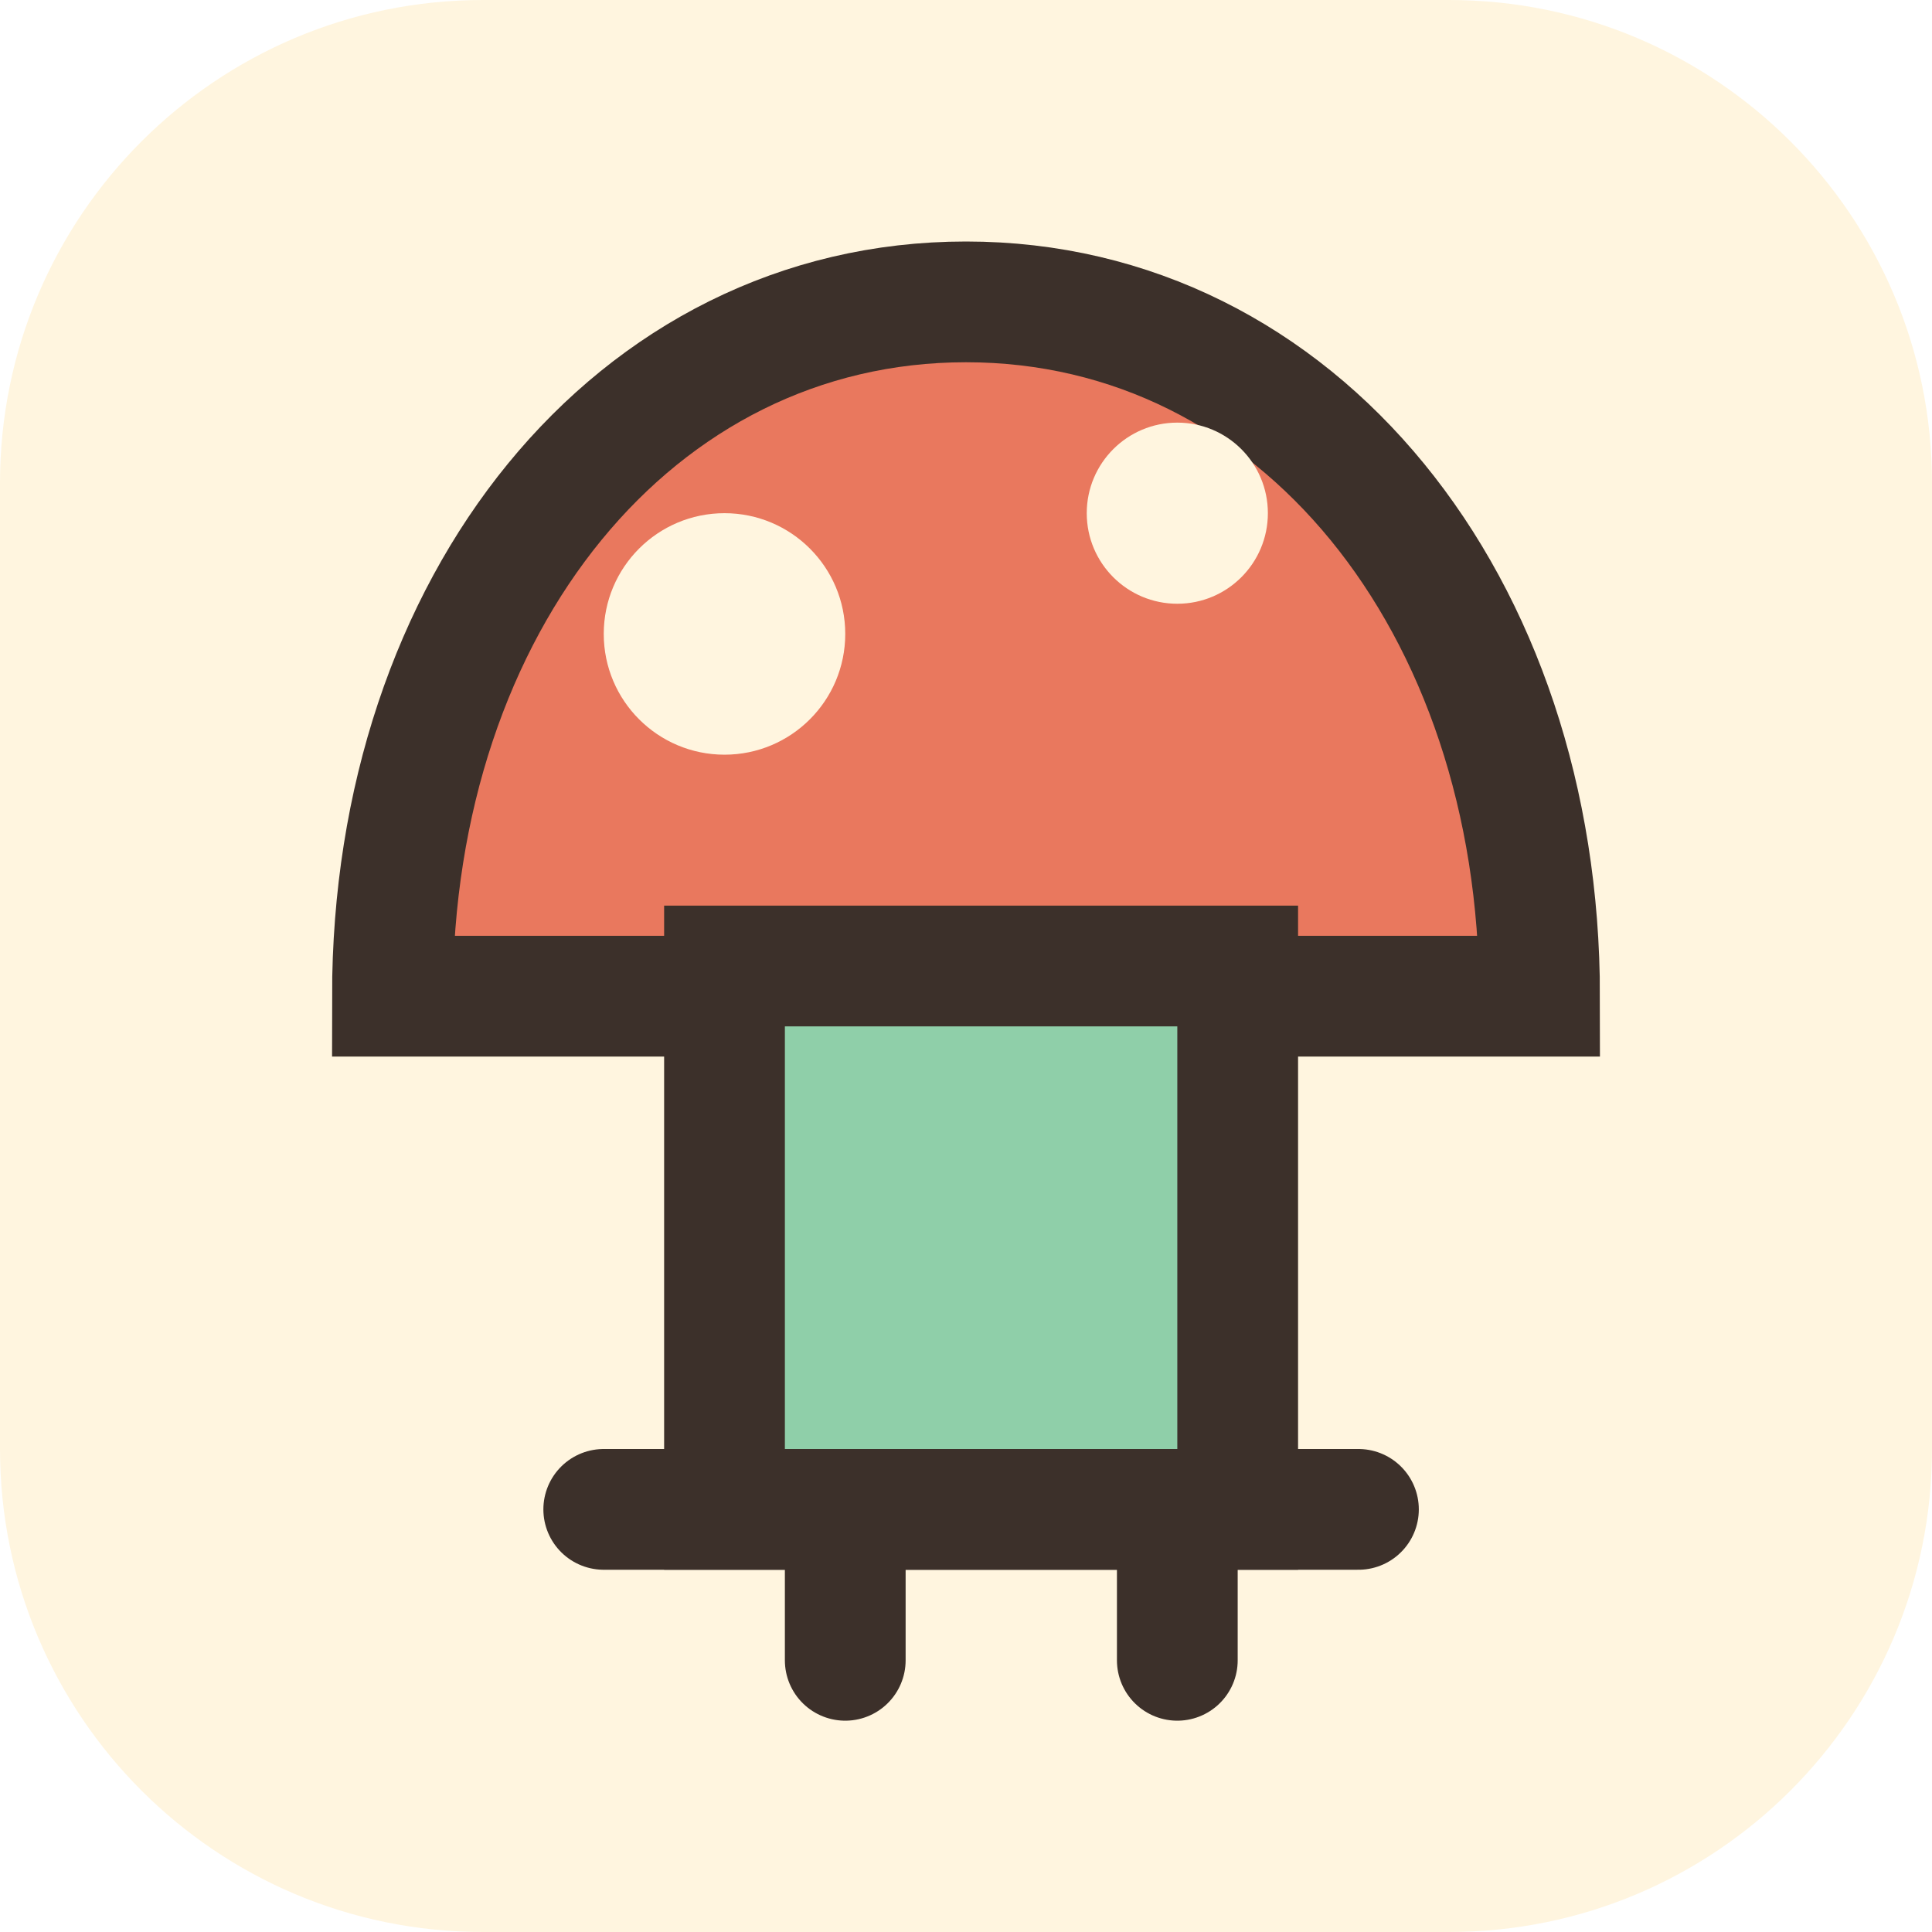
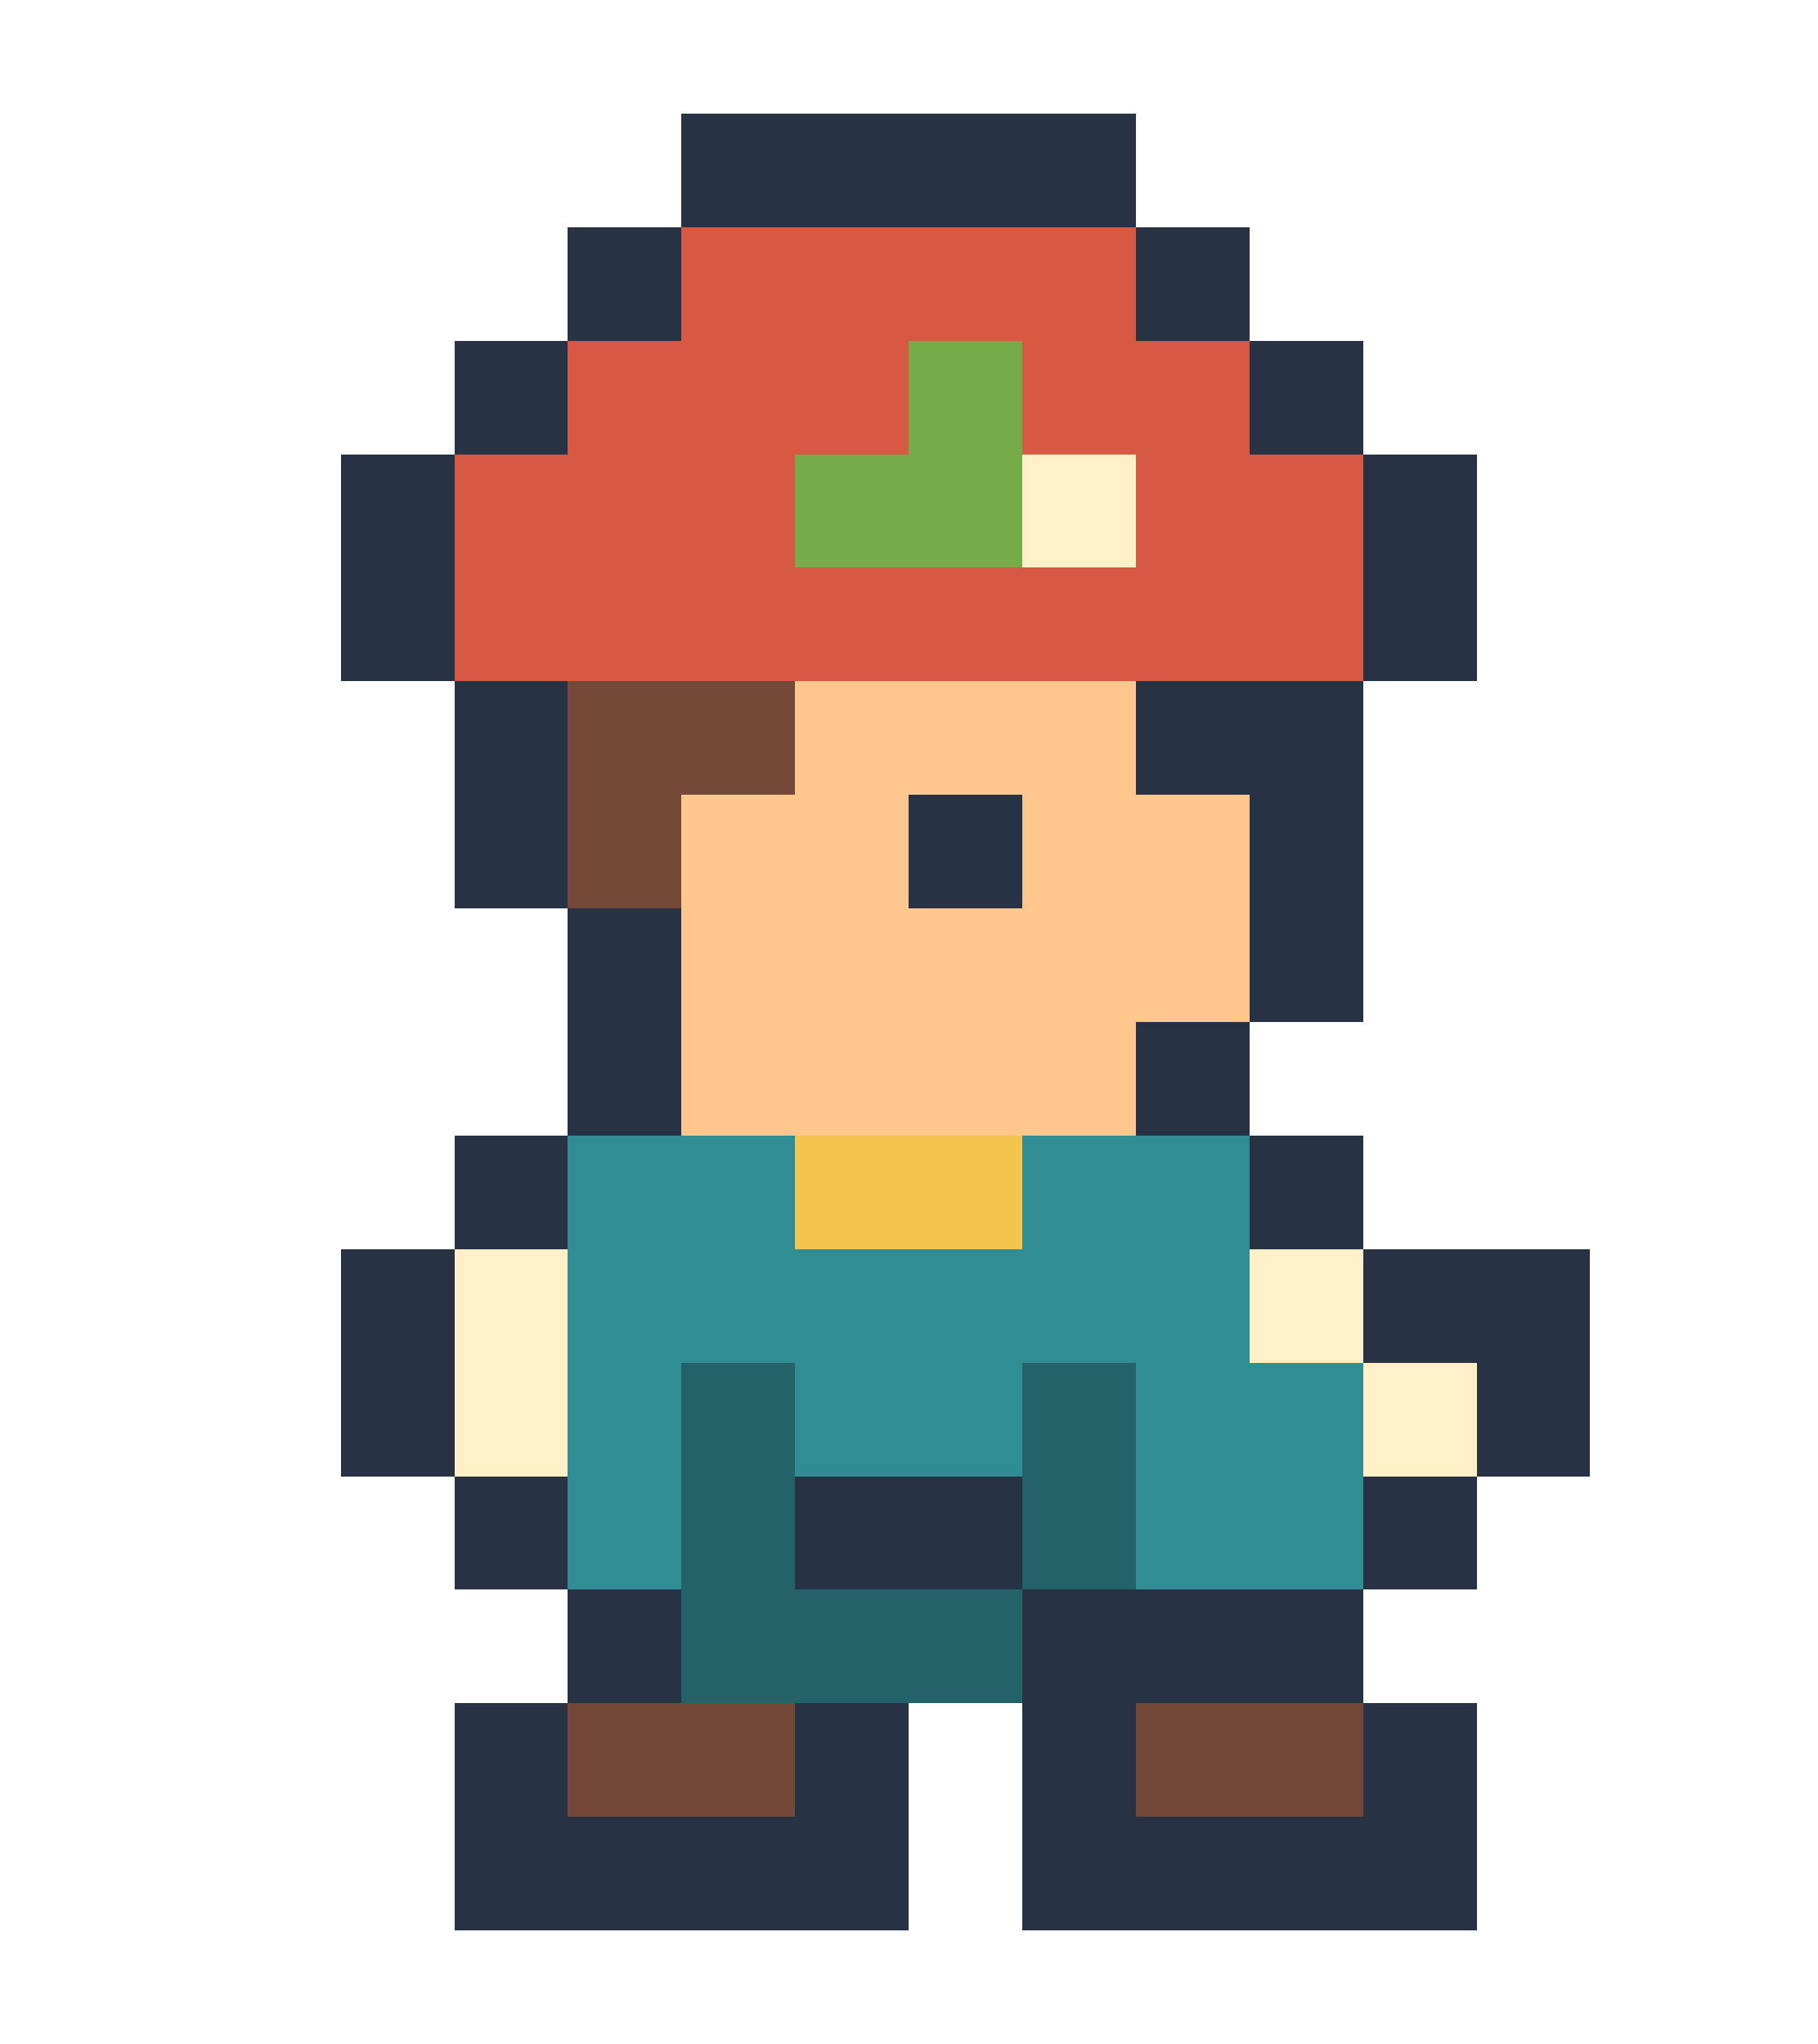
- <svg xmlns="http://www.w3.org/2000/svg" viewBox="0 0 64 64">
-   <rect width="64" height="64" rx="16" fill="#fff5df" />
-   <path d="M13 33c0-13 8-23 19-23s19 10 19 23H13Z" fill="#e9785e" stroke="#3c302a" stroke-width="4" />
-   <circle cx="24" cy="21" r="4" fill="#fff5df" />
-   <circle cx="39" cy="17" r="3" fill="#fff5df" />
-   <path d="M24 32h17v18H24z" fill="#8fcfa9" stroke="#3c302a" stroke-width="4" />
-   <path d="M20 50h25M28 50v5M39 50v5" stroke="#3c302a" stroke-width="4" stroke-linecap="round" />
+ <svg xmlns="http://www.w3.org/2000/svg" viewBox="0 0 16 18" shape-rendering="crispEdges">
+   <rect x="6" y="1" width="1" height="1" fill="#273245" />
+   <rect x="7" y="1" width="1" height="1" fill="#273245" />
+   <rect x="8" y="1" width="1" height="1" fill="#273245" />
+   <rect x="9" y="1" width="1" height="1" fill="#273245" />
+   <rect x="5" y="2" width="1" height="1" fill="#273245" />
+   <rect x="6" y="2" width="1" height="1" fill="#d75843" />
+   <rect x="7" y="2" width="1" height="1" fill="#d75843" />
+   <rect x="8" y="2" width="1" height="1" fill="#d75843" />
+   <rect x="9" y="2" width="1" height="1" fill="#d75843" />
+   <rect x="10" y="2" width="1" height="1" fill="#273245" />
+   <rect x="4" y="3" width="1" height="1" fill="#273245" />
+   <rect x="5" y="3" width="1" height="1" fill="#d75843" />
+   <rect x="6" y="3" width="1" height="1" fill="#d75843" />
+   <rect x="7" y="3" width="1" height="1" fill="#d75843" />
+   <rect x="8" y="3" width="1" height="1" fill="#76ac48" />
+   <rect x="9" y="3" width="1" height="1" fill="#d75843" />
+   <rect x="10" y="3" width="1" height="1" fill="#d75843" />
+   <rect x="11" y="3" width="1" height="1" fill="#273245" />
+   <rect x="3" y="4" width="1" height="1" fill="#273245" />
+   <rect x="4" y="4" width="1" height="1" fill="#d75843" />
+   <rect x="5" y="4" width="1" height="1" fill="#d75843" />
+   <rect x="6" y="4" width="1" height="1" fill="#d75843" />
+   <rect x="7" y="4" width="1" height="1" fill="#76ac48" />
+   <rect x="8" y="4" width="1" height="1" fill="#76ac48" />
+   <rect x="9" y="4" width="1" height="1" fill="#fff0c7" />
+   <rect x="10" y="4" width="1" height="1" fill="#d75843" />
+   <rect x="11" y="4" width="1" height="1" fill="#d75843" />
+   <rect x="12" y="4" width="1" height="1" fill="#273245" />
+   <rect x="3" y="5" width="1" height="1" fill="#273245" />
+   <rect x="4" y="5" width="1" height="1" fill="#d75843" />
+   <rect x="5" y="5" width="1" height="1" fill="#d75843" />
+   <rect x="6" y="5" width="1" height="1" fill="#d75843" />
+   <rect x="7" y="5" width="1" height="1" fill="#d75843" />
+   <rect x="8" y="5" width="1" height="1" fill="#d75843" />
+   <rect x="9" y="5" width="1" height="1" fill="#d75843" />
+   <rect x="10" y="5" width="1" height="1" fill="#d75843" />
+   <rect x="11" y="5" width="1" height="1" fill="#d75843" />
+   <rect x="12" y="5" width="1" height="1" fill="#273245" />
+   <rect x="4" y="6" width="1" height="1" fill="#273245" />
+   <rect x="5" y="6" width="1" height="1" fill="#754938" />
+   <rect x="6" y="6" width="1" height="1" fill="#754938" />
+   <rect x="7" y="6" width="1" height="1" fill="#ffc68e" />
+   <rect x="8" y="6" width="1" height="1" fill="#ffc68e" />
+   <rect x="9" y="6" width="1" height="1" fill="#ffc68e" />
+   <rect x="10" y="6" width="1" height="1" fill="#273245" />
+   <rect x="11" y="6" width="1" height="1" fill="#273245" />
+   <rect x="4" y="7" width="1" height="1" fill="#273245" />
+   <rect x="5" y="7" width="1" height="1" fill="#754938" />
+   <rect x="6" y="7" width="1" height="1" fill="#ffc68e" />
+   <rect x="7" y="7" width="1" height="1" fill="#ffc68e" />
+   <rect x="8" y="7" width="1" height="1" fill="#273245" />
+   <rect x="9" y="7" width="1" height="1" fill="#ffc68e" />
+   <rect x="10" y="7" width="1" height="1" fill="#ffc68e" />
+   <rect x="11" y="7" width="1" height="1" fill="#273245" />
+   <rect x="5" y="8" width="1" height="1" fill="#273245" />
+   <rect x="6" y="8" width="1" height="1" fill="#ffc68e" />
+   <rect x="7" y="8" width="1" height="1" fill="#ffc68e" />
+   <rect x="8" y="8" width="1" height="1" fill="#ffc68e" />
+   <rect x="9" y="8" width="1" height="1" fill="#ffc68e" />
+   <rect x="10" y="8" width="1" height="1" fill="#ffc68e" />
+   <rect x="11" y="8" width="1" height="1" fill="#273245" />
+   <rect x="5" y="9" width="1" height="1" fill="#273245" />
+   <rect x="6" y="9" width="1" height="1" fill="#ffc68e" />
+   <rect x="7" y="9" width="1" height="1" fill="#ffc68e" />
+   <rect x="8" y="9" width="1" height="1" fill="#ffc68e" />
+   <rect x="9" y="9" width="1" height="1" fill="#ffc68e" />
+   <rect x="10" y="9" width="1" height="1" fill="#273245" />
+   <rect x="4" y="10" width="1" height="1" fill="#273245" />
+   <rect x="5" y="10" width="1" height="1" fill="#318d94" />
+   <rect x="6" y="10" width="1" height="1" fill="#318d94" />
+   <rect x="7" y="10" width="1" height="1" fill="#f3c54f" />
+   <rect x="8" y="10" width="1" height="1" fill="#f3c54f" />
+   <rect x="9" y="10" width="1" height="1" fill="#318d94" />
+   <rect x="10" y="10" width="1" height="1" fill="#318d94" />
+   <rect x="11" y="10" width="1" height="1" fill="#273245" />
+   <rect x="3" y="11" width="1" height="1" fill="#273245" />
+   <rect x="4" y="11" width="1" height="1" fill="#fff0c7" />
+   <rect x="5" y="11" width="1" height="1" fill="#318d94" />
+   <rect x="6" y="11" width="1" height="1" fill="#318d94" />
+   <rect x="7" y="11" width="1" height="1" fill="#318d94" />
+   <rect x="8" y="11" width="1" height="1" fill="#318d94" />
+   <rect x="9" y="11" width="1" height="1" fill="#318d94" />
+   <rect x="10" y="11" width="1" height="1" fill="#318d94" />
+   <rect x="11" y="11" width="1" height="1" fill="#fff0c7" />
+   <rect x="12" y="11" width="1" height="1" fill="#273245" />
+   <rect x="13" y="11" width="1" height="1" fill="#273245" />
+   <rect x="3" y="12" width="1" height="1" fill="#273245" />
+   <rect x="4" y="12" width="1" height="1" fill="#fff0c7" />
+   <rect x="5" y="12" width="1" height="1" fill="#318d94" />
+   <rect x="6" y="12" width="1" height="1" fill="#236269" />
+   <rect x="7" y="12" width="1" height="1" fill="#318d94" />
+   <rect x="8" y="12" width="1" height="1" fill="#318d94" />
+   <rect x="9" y="12" width="1" height="1" fill="#236269" />
+   <rect x="10" y="12" width="1" height="1" fill="#318d94" />
+   <rect x="11" y="12" width="1" height="1" fill="#318d94" />
+   <rect x="12" y="12" width="1" height="1" fill="#fff0c7" />
+   <rect x="13" y="12" width="1" height="1" fill="#273245" />
+   <rect x="4" y="13" width="1" height="1" fill="#273245" />
+   <rect x="5" y="13" width="1" height="1" fill="#318d94" />
+   <rect x="6" y="13" width="1" height="1" fill="#236269" />
+   <rect x="7" y="13" width="1" height="1" fill="#273245" />
+   <rect x="8" y="13" width="1" height="1" fill="#273245" />
+   <rect x="9" y="13" width="1" height="1" fill="#236269" />
+   <rect x="10" y="13" width="1" height="1" fill="#318d94" />
+   <rect x="11" y="13" width="1" height="1" fill="#318d94" />
+   <rect x="12" y="13" width="1" height="1" fill="#273245" />
+   <rect x="5" y="14" width="1" height="1" fill="#273245" />
+   <rect x="6" y="14" width="1" height="1" fill="#236269" />
+   <rect x="7" y="14" width="1" height="1" fill="#236269" />
+   <rect x="8" y="14" width="1" height="1" fill="#236269" />
+   <rect x="9" y="14" width="1" height="1" fill="#273245" />
+   <rect x="10" y="14" width="1" height="1" fill="#273245" />
+   <rect x="11" y="14" width="1" height="1" fill="#273245" />
+   <rect x="4" y="15" width="1" height="1" fill="#273245" />
+   <rect x="5" y="15" width="1" height="1" fill="#724738" />
+   <rect x="6" y="15" width="1" height="1" fill="#724738" />
+   <rect x="7" y="15" width="1" height="1" fill="#273245" />
+   <rect x="9" y="15" width="1" height="1" fill="#273245" />
+   <rect x="10" y="15" width="1" height="1" fill="#724738" />
+   <rect x="11" y="15" width="1" height="1" fill="#724738" />
+   <rect x="12" y="15" width="1" height="1" fill="#273245" />
+   <rect x="4" y="16" width="1" height="1" fill="#273245" />
+   <rect x="5" y="16" width="1" height="1" fill="#273245" />
+   <rect x="6" y="16" width="1" height="1" fill="#273245" />
+   <rect x="7" y="16" width="1" height="1" fill="#273245" />
+   <rect x="9" y="16" width="1" height="1" fill="#273245" />
+   <rect x="10" y="16" width="1" height="1" fill="#273245" />
+   <rect x="11" y="16" width="1" height="1" fill="#273245" />
+   <rect x="12" y="16" width="1" height="1" fill="#273245" />
</svg>
